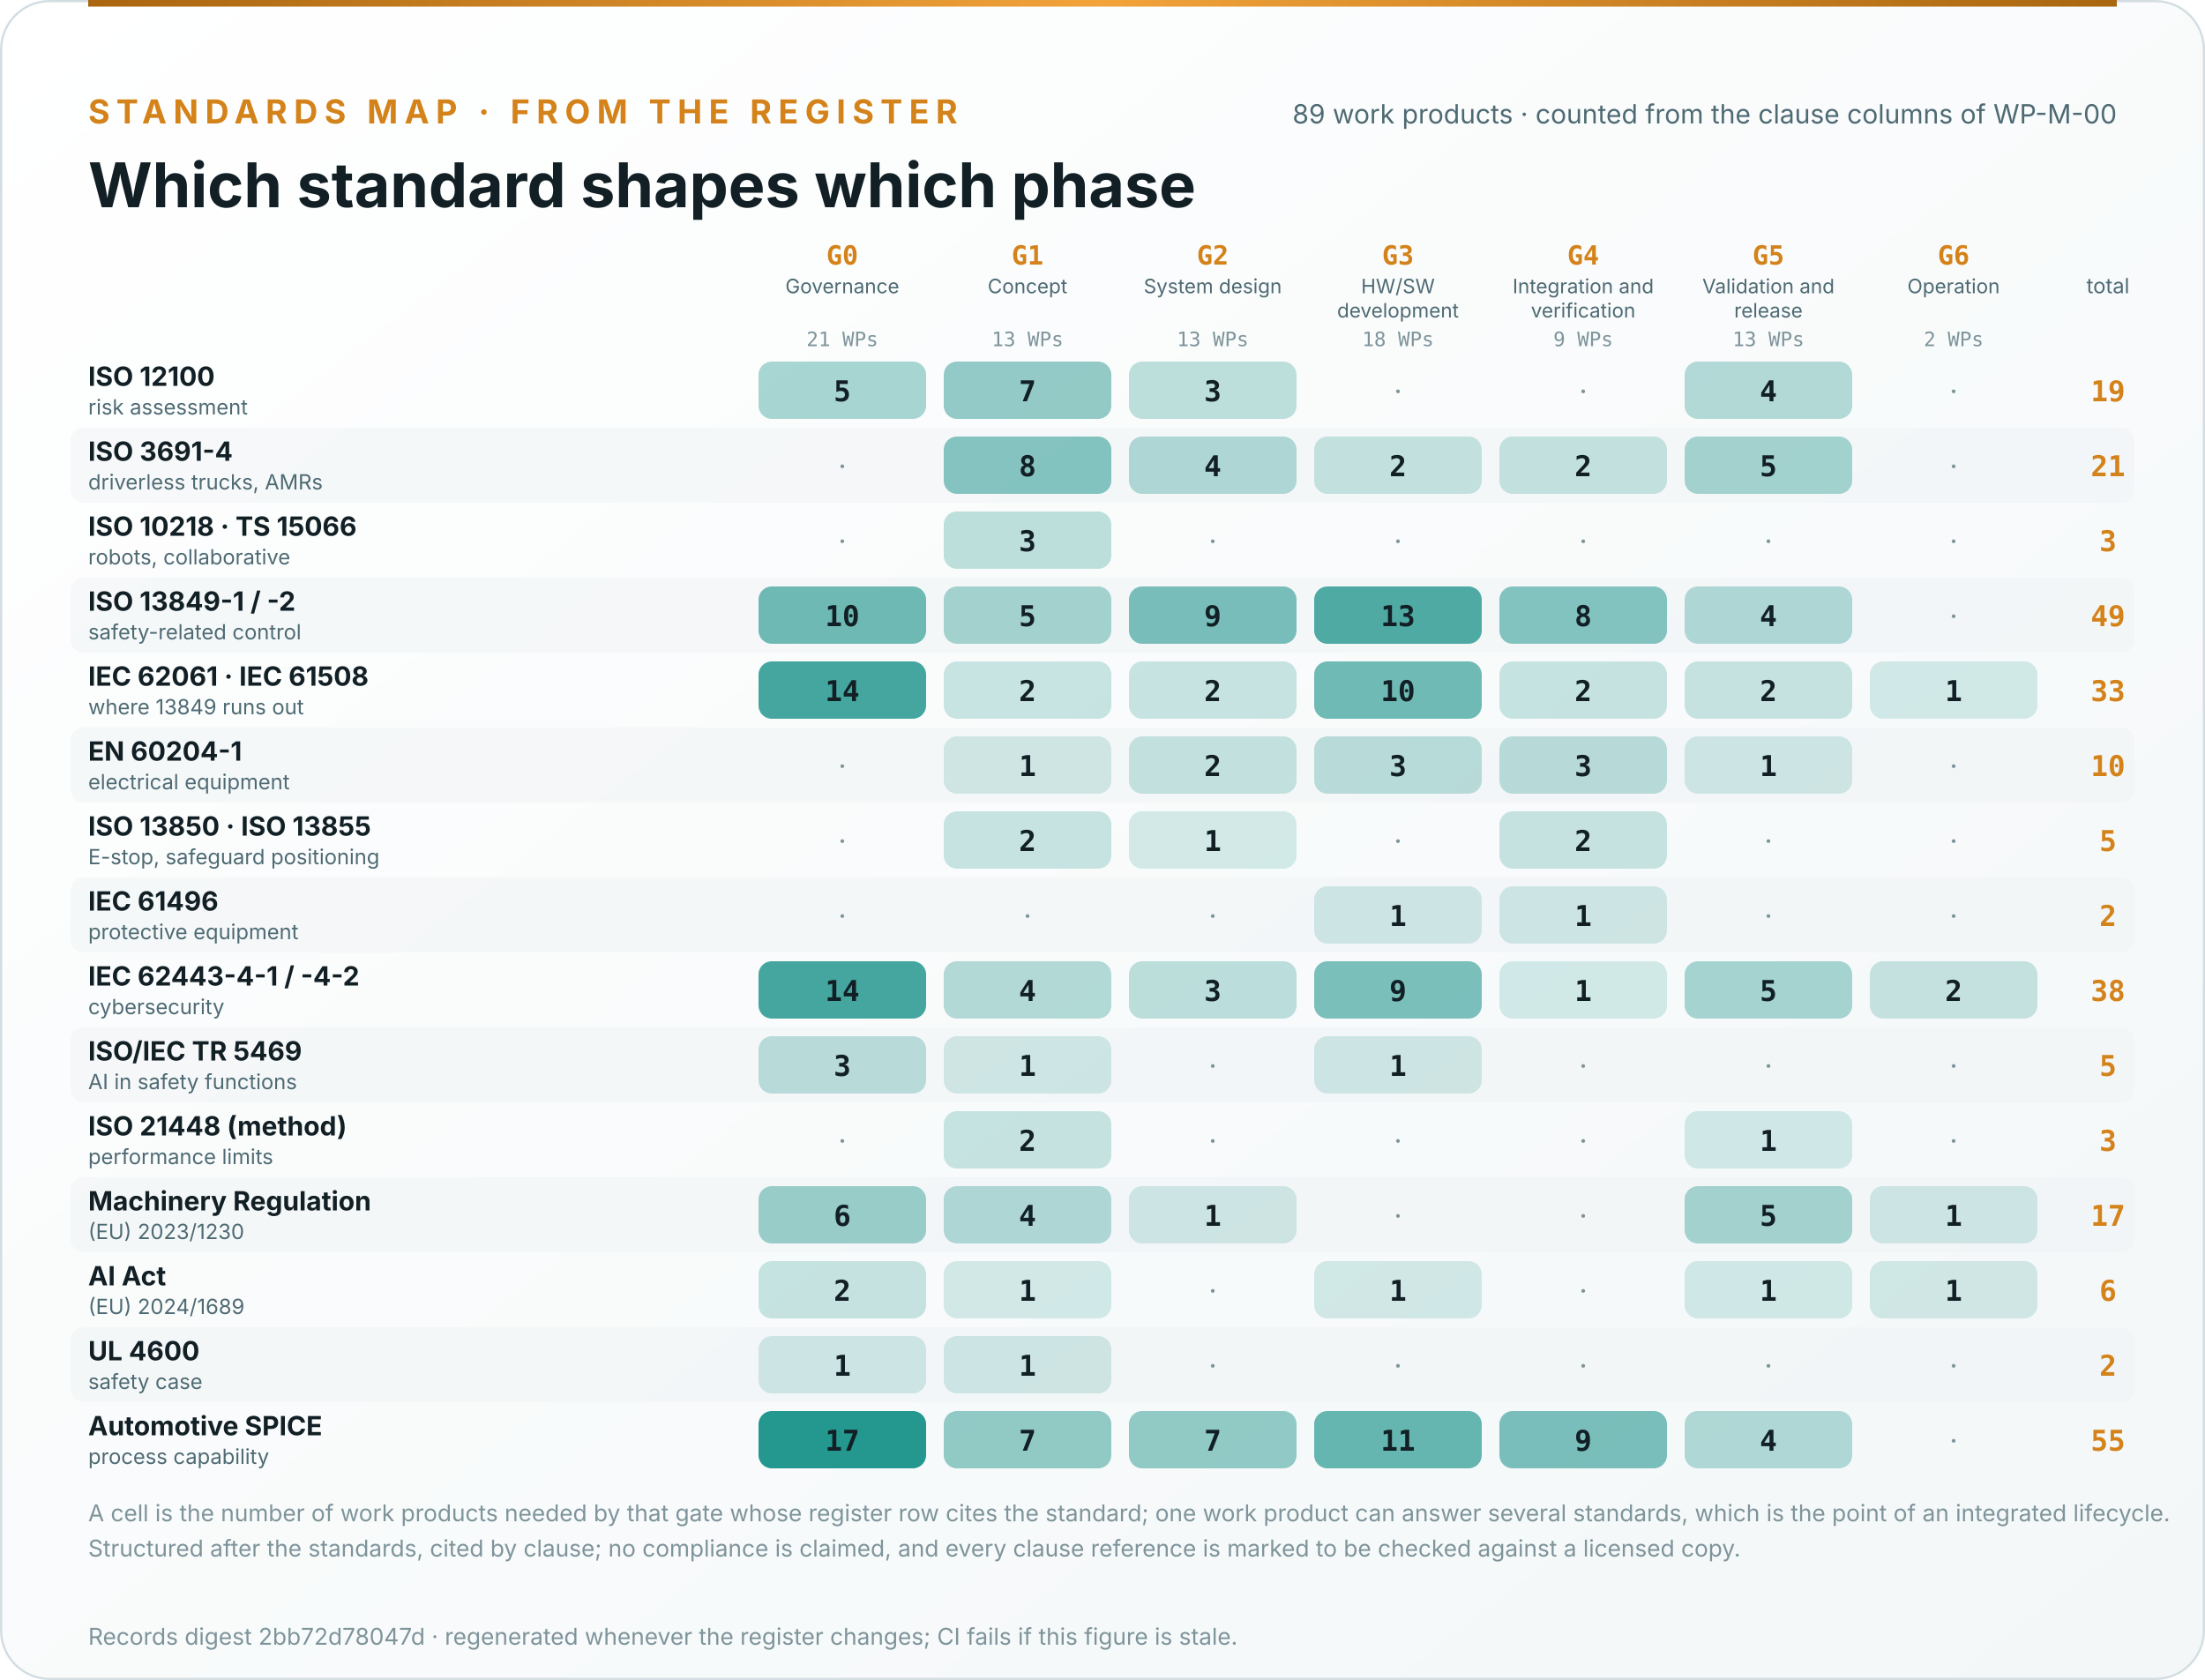
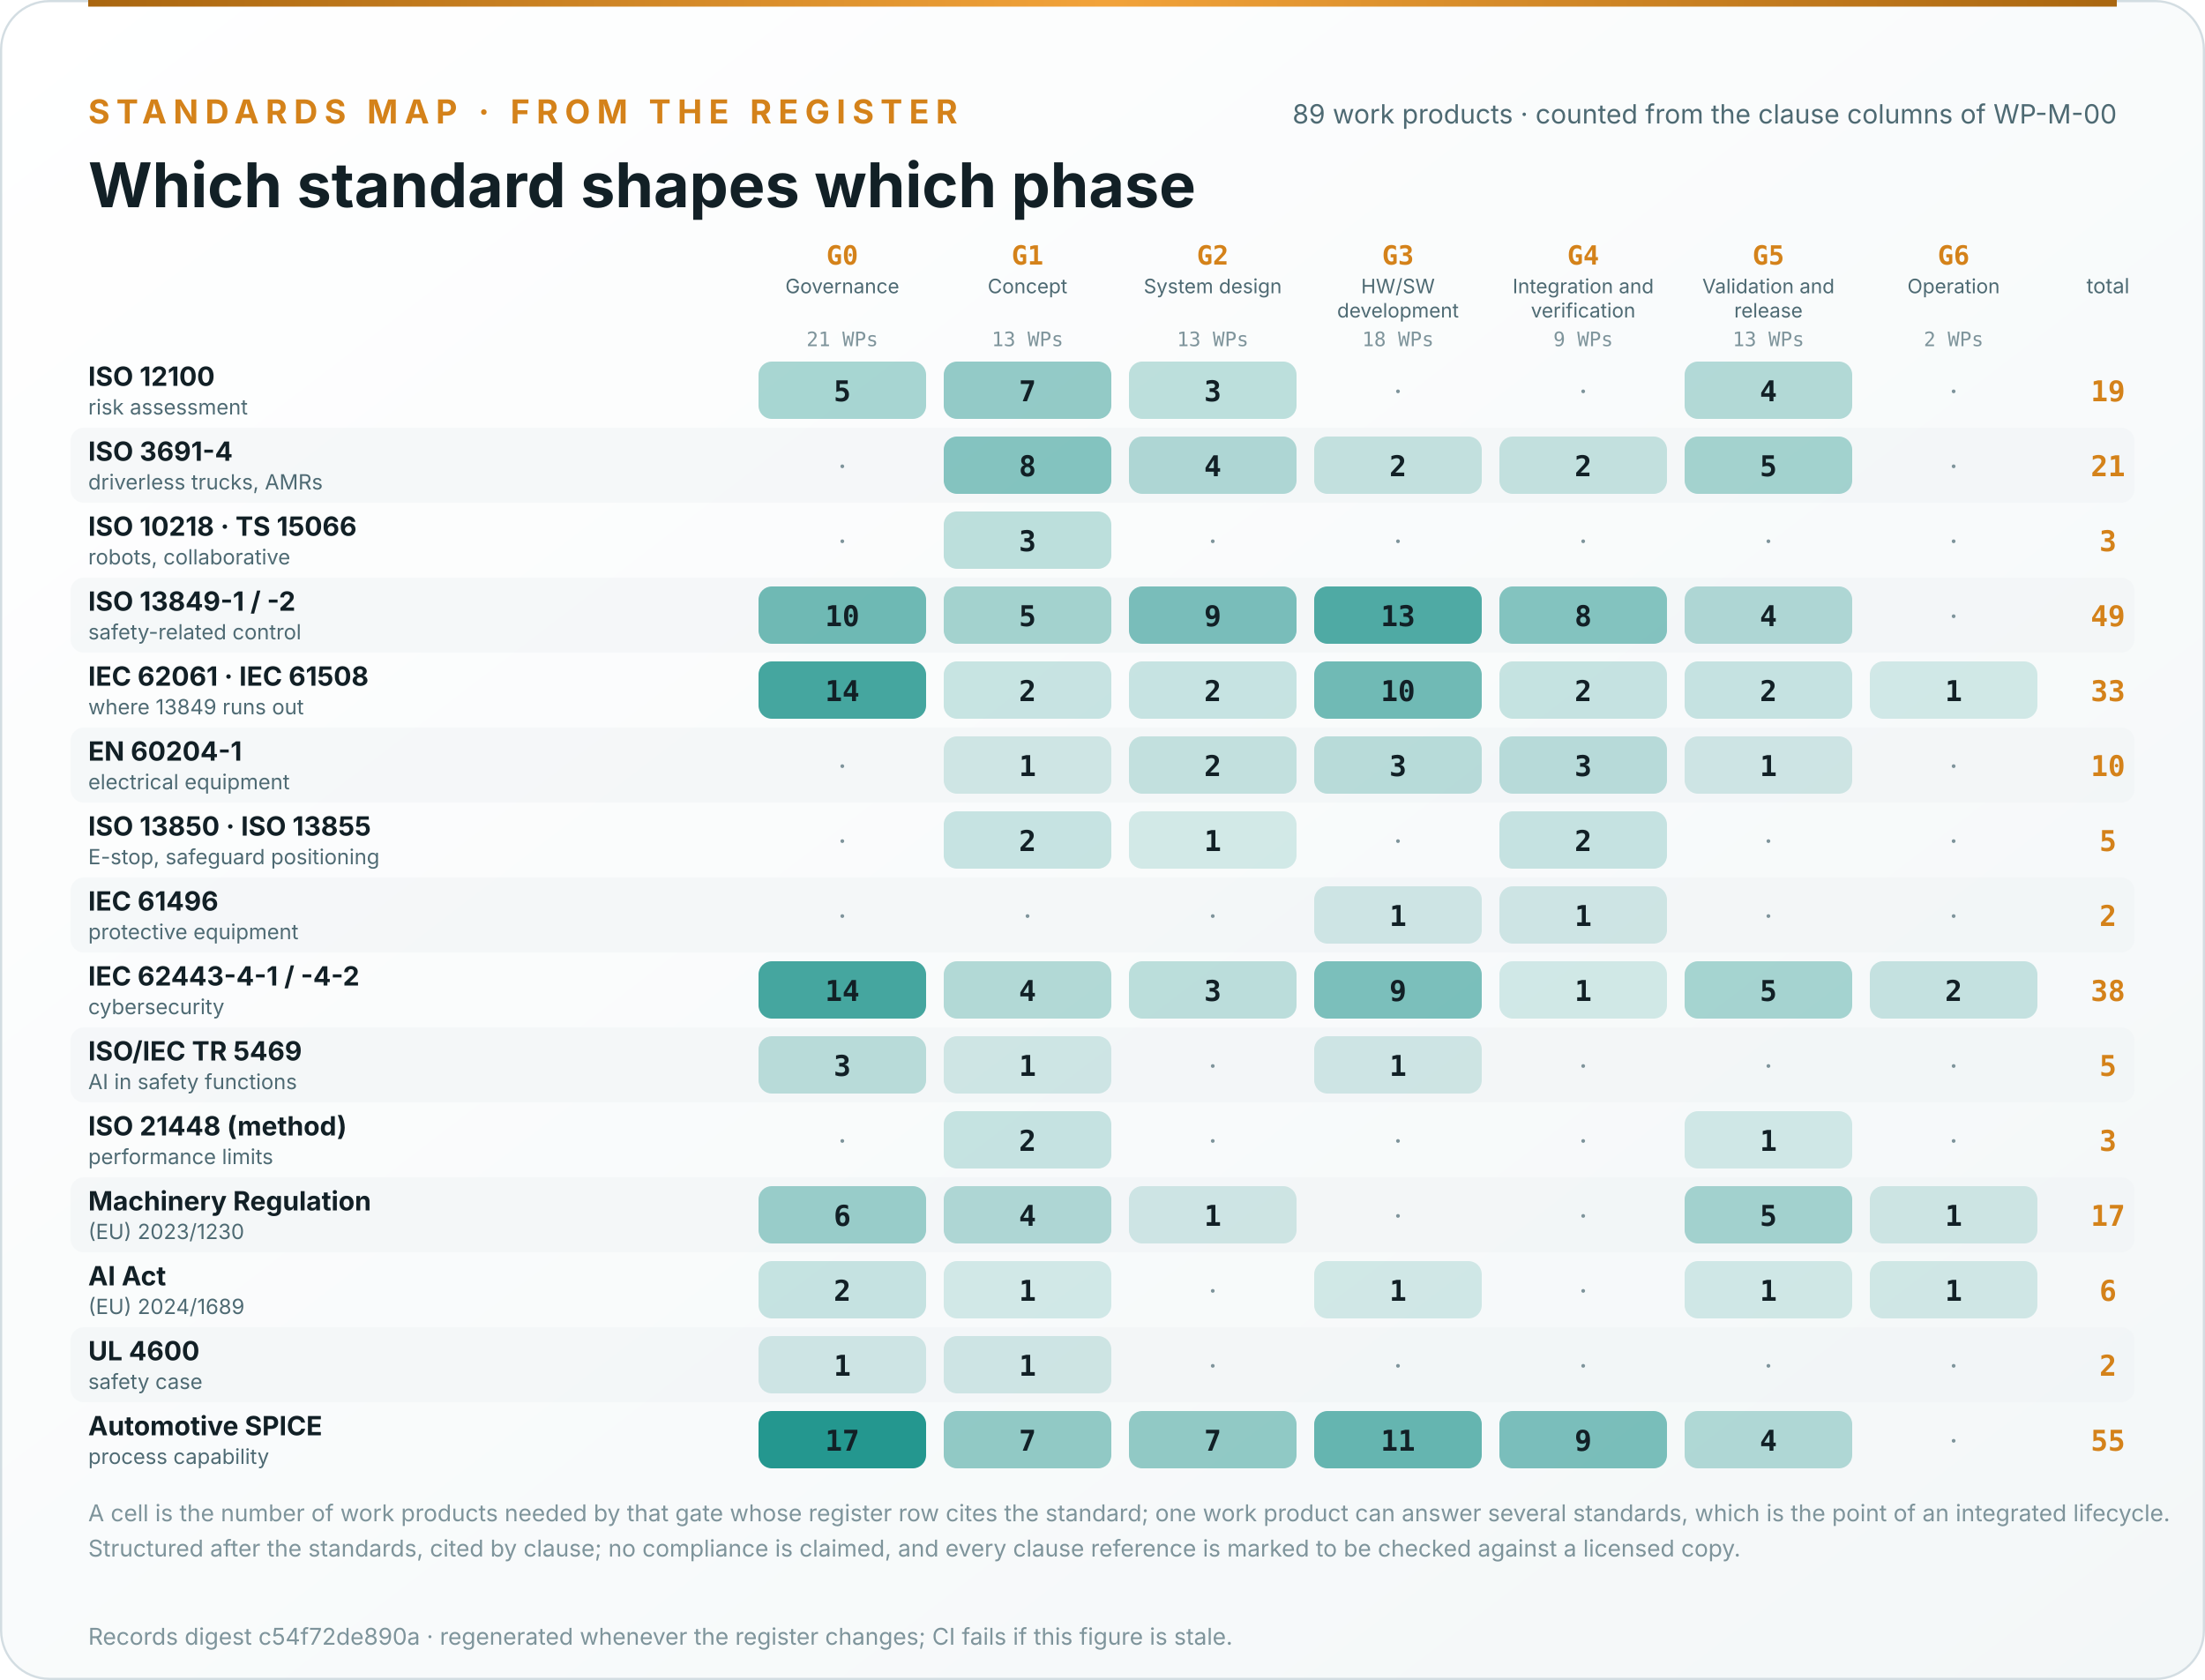
<svg xmlns="http://www.w3.org/2000/svg" width="1000" height="762" viewBox="0 0 1000 762" role="img" aria-labelledby="smap-t smap-d">
  <defs>
    <linearGradient id="smap-bg" x1="0" y1="0" x2="1" y2="1">
      <stop offset="0" stop-color="#FFFFFF" />
      <stop offset="1" stop-color="#F3F7F8" />
    </linearGradient>
    <linearGradient id="smap-amber" x1="0" y1="0" x2="1" y2="0">
      <stop offset="0" stop-color="#A8650F" />
      <stop offset="0.5" stop-color="#F2A33A" />
      <stop offset="1" stop-color="#A8650F" />
    </linearGradient>
  </defs>
  <rect x="0.5" y="0.5" width="999" height="761" rx="22" fill="url(#smap-bg)" stroke="#D3DDE2" />
  <rect x="40" y="0" width="920" height="3" fill="url(#smap-amber)" />
  <text x="40" y="56" font-family="Inter, 'Segoe UI', 'Helvetica Neue', Helvetica, Arial, sans-serif" font-size="15" font-weight="700" fill="#D4821A" text-anchor="start" letter-spacing="3">STANDARDS MAP · FROM THE REGISTER</text>
  <text x="40" y="94" font-family="Inter, 'Segoe UI', 'Helvetica Neue', Helvetica, Arial, sans-serif" font-size="28" font-weight="700" fill="#122026" text-anchor="start">Which standard shapes which phase</text>
  <text x="960" y="56" font-family="Inter, 'Segoe UI', 'Helvetica Neue', Helvetica, Arial, sans-serif" font-size="12" font-weight="400" fill="#4E6A73" text-anchor="end">89 work products · counted from the clause columns of WP-M-00</text>
  <text x="382" y="120" font-family="'JetBrains Mono', 'SFMono-Regular', Menlo, Consolas, monospace" font-size="12" font-weight="700" fill="#D4821A" text-anchor="middle">G0</text>
  <text x="382" y="133" font-family="Inter, 'Segoe UI', 'Helvetica Neue', Helvetica, Arial, sans-serif" font-size="9" font-weight="400" fill="#4E6A73" text-anchor="middle">Governance</text>
  <text x="382" y="157" font-family="'JetBrains Mono', 'SFMono-Regular', Menlo, Consolas, monospace" font-size="9" font-weight="400" fill="#7E949B" text-anchor="middle">21 WPs</text>
  <text x="466" y="120" font-family="'JetBrains Mono', 'SFMono-Regular', Menlo, Consolas, monospace" font-size="12" font-weight="700" fill="#D4821A" text-anchor="middle">G1</text>
  <text x="466" y="133" font-family="Inter, 'Segoe UI', 'Helvetica Neue', Helvetica, Arial, sans-serif" font-size="9" font-weight="400" fill="#4E6A73" text-anchor="middle">Concept</text>
  <text x="466" y="157" font-family="'JetBrains Mono', 'SFMono-Regular', Menlo, Consolas, monospace" font-size="9" font-weight="400" fill="#7E949B" text-anchor="middle">13 WPs</text>
  <text x="550" y="120" font-family="'JetBrains Mono', 'SFMono-Regular', Menlo, Consolas, monospace" font-size="12" font-weight="700" fill="#D4821A" text-anchor="middle">G2</text>
  <text x="550" y="133" font-family="Inter, 'Segoe UI', 'Helvetica Neue', Helvetica, Arial, sans-serif" font-size="9" font-weight="400" fill="#4E6A73" text-anchor="middle">System design</text>
  <text x="550" y="157" font-family="'JetBrains Mono', 'SFMono-Regular', Menlo, Consolas, monospace" font-size="9" font-weight="400" fill="#7E949B" text-anchor="middle">13 WPs</text>
  <text x="634" y="120" font-family="'JetBrains Mono', 'SFMono-Regular', Menlo, Consolas, monospace" font-size="12" font-weight="700" fill="#D4821A" text-anchor="middle">G3</text>
  <text x="634" y="133" font-family="Inter, 'Segoe UI', 'Helvetica Neue', Helvetica, Arial, sans-serif" font-size="9" font-weight="400" fill="#4E6A73" text-anchor="middle">HW/SW</text>
  <text x="634" y="144" font-family="Inter, 'Segoe UI', 'Helvetica Neue', Helvetica, Arial, sans-serif" font-size="9" font-weight="400" fill="#4E6A73" text-anchor="middle">development</text>
  <text x="634" y="157" font-family="'JetBrains Mono', 'SFMono-Regular', Menlo, Consolas, monospace" font-size="9" font-weight="400" fill="#7E949B" text-anchor="middle">18 WPs</text>
  <text x="718" y="120" font-family="'JetBrains Mono', 'SFMono-Regular', Menlo, Consolas, monospace" font-size="12" font-weight="700" fill="#D4821A" text-anchor="middle">G4</text>
  <text x="718" y="133" font-family="Inter, 'Segoe UI', 'Helvetica Neue', Helvetica, Arial, sans-serif" font-size="9" font-weight="400" fill="#4E6A73" text-anchor="middle">Integration and</text>
  <text x="718" y="144" font-family="Inter, 'Segoe UI', 'Helvetica Neue', Helvetica, Arial, sans-serif" font-size="9" font-weight="400" fill="#4E6A73" text-anchor="middle">verification</text>
  <text x="718" y="157" font-family="'JetBrains Mono', 'SFMono-Regular', Menlo, Consolas, monospace" font-size="9" font-weight="400" fill="#7E949B" text-anchor="middle">9 WPs</text>
  <text x="802" y="120" font-family="'JetBrains Mono', 'SFMono-Regular', Menlo, Consolas, monospace" font-size="12" font-weight="700" fill="#D4821A" text-anchor="middle">G5</text>
  <text x="802" y="133" font-family="Inter, 'Segoe UI', 'Helvetica Neue', Helvetica, Arial, sans-serif" font-size="9" font-weight="400" fill="#4E6A73" text-anchor="middle">Validation and</text>
  <text x="802" y="144" font-family="Inter, 'Segoe UI', 'Helvetica Neue', Helvetica, Arial, sans-serif" font-size="9" font-weight="400" fill="#4E6A73" text-anchor="middle">release</text>
  <text x="802" y="157" font-family="'JetBrains Mono', 'SFMono-Regular', Menlo, Consolas, monospace" font-size="9" font-weight="400" fill="#7E949B" text-anchor="middle">13 WPs</text>
  <text x="886" y="120" font-family="'JetBrains Mono', 'SFMono-Regular', Menlo, Consolas, monospace" font-size="12" font-weight="700" fill="#D4821A" text-anchor="middle">G6</text>
  <text x="886" y="133" font-family="Inter, 'Segoe UI', 'Helvetica Neue', Helvetica, Arial, sans-serif" font-size="9" font-weight="400" fill="#4E6A73" text-anchor="middle">Operation</text>
  <text x="886" y="157" font-family="'JetBrains Mono', 'SFMono-Regular', Menlo, Consolas, monospace" font-size="9" font-weight="400" fill="#7E949B" text-anchor="middle">2 WPs</text>
  <text x="956" y="133" font-family="Inter, 'Segoe UI', 'Helvetica Neue', Helvetica, Arial, sans-serif" font-size="9.5" font-weight="400" fill="#4E6A73" text-anchor="middle">total</text>
  <text x="40" y="175" font-family="Inter, 'Segoe UI', 'Helvetica Neue', Helvetica, Arial, sans-serif" font-size="12" font-weight="700" fill="#122026" text-anchor="start">ISO 12100</text>
  <text x="40" y="188" font-family="Inter, 'Segoe UI', 'Helvetica Neue', Helvetica, Arial, sans-serif" font-size="9.5" font-weight="400" fill="#4E6A73" text-anchor="start">risk assessment</text>
  <rect x="344" y="164" width="76" height="26" rx="6" fill="#0E8C83" fill-opacity="0.349" />
  <text x="382" y="182" font-family="'JetBrains Mono', 'SFMono-Regular', Menlo, Consolas, monospace" font-size="13" font-weight="800" fill="#122026" text-anchor="middle">5</text>
  <rect x="428" y="164" width="76" height="26" rx="6" fill="#0E8C83" fill-opacity="0.441" />
  <text x="466" y="182" font-family="'JetBrains Mono', 'SFMono-Regular', Menlo, Consolas, monospace" font-size="13" font-weight="800" fill="#122026" text-anchor="middle">7</text>
  <rect x="512" y="164" width="76" height="26" rx="6" fill="#0E8C83" fill-opacity="0.258" />
  <text x="550" y="182" font-family="'JetBrains Mono', 'SFMono-Regular', Menlo, Consolas, monospace" font-size="13" font-weight="800" fill="#122026" text-anchor="middle">3</text>
  <text x="634" y="182" font-family="Inter, 'Segoe UI', 'Helvetica Neue', Helvetica, Arial, sans-serif" font-size="13" font-weight="400" fill="#7E949B" text-anchor="middle">·</text>
  <text x="718" y="182" font-family="Inter, 'Segoe UI', 'Helvetica Neue', Helvetica, Arial, sans-serif" font-size="13" font-weight="400" fill="#7E949B" text-anchor="middle">·</text>
  <rect x="764" y="164" width="76" height="26" rx="6" fill="#0E8C83" fill-opacity="0.304" />
  <text x="802" y="182" font-family="'JetBrains Mono', 'SFMono-Regular', Menlo, Consolas, monospace" font-size="13" font-weight="800" fill="#122026" text-anchor="middle">4</text>
  <text x="886" y="182" font-family="Inter, 'Segoe UI', 'Helvetica Neue', Helvetica, Arial, sans-serif" font-size="13" font-weight="400" fill="#7E949B" text-anchor="middle">·</text>
  <text x="956" y="182" font-family="'JetBrains Mono', 'SFMono-Regular', Menlo, Consolas, monospace" font-size="13" font-weight="800" fill="#D4821A" text-anchor="middle">19</text>
  <rect x="32" y="194" width="936" height="34" rx="6" fill="#EDF2F4" fill-opacity="0.45" />
  <text x="40" y="209" font-family="Inter, 'Segoe UI', 'Helvetica Neue', Helvetica, Arial, sans-serif" font-size="12" font-weight="700" fill="#122026" text-anchor="start">ISO 3691-4</text>
  <text x="40" y="222" font-family="Inter, 'Segoe UI', 'Helvetica Neue', Helvetica, Arial, sans-serif" font-size="9.5" font-weight="400" fill="#4E6A73" text-anchor="start">driverless trucks, AMRs</text>
  <text x="382" y="216" font-family="Inter, 'Segoe UI', 'Helvetica Neue', Helvetica, Arial, sans-serif" font-size="13" font-weight="400" fill="#7E949B" text-anchor="middle">·</text>
  <rect x="428" y="198" width="76" height="26" rx="6" fill="#0E8C83" fill-opacity="0.487" />
  <text x="466" y="216" font-family="'JetBrains Mono', 'SFMono-Regular', Menlo, Consolas, monospace" font-size="13" font-weight="800" fill="#122026" text-anchor="middle">8</text>
  <rect x="512" y="198" width="76" height="26" rx="6" fill="#0E8C83" fill-opacity="0.304" />
  <text x="550" y="216" font-family="'JetBrains Mono', 'SFMono-Regular', Menlo, Consolas, monospace" font-size="13" font-weight="800" fill="#122026" text-anchor="middle">4</text>
  <rect x="596" y="198" width="76" height="26" rx="6" fill="#0E8C83" fill-opacity="0.212" />
  <text x="634" y="216" font-family="'JetBrains Mono', 'SFMono-Regular', Menlo, Consolas, monospace" font-size="13" font-weight="800" fill="#122026" text-anchor="middle">2</text>
  <rect x="680" y="198" width="76" height="26" rx="6" fill="#0E8C83" fill-opacity="0.212" />
  <text x="718" y="216" font-family="'JetBrains Mono', 'SFMono-Regular', Menlo, Consolas, monospace" font-size="13" font-weight="800" fill="#122026" text-anchor="middle">2</text>
  <rect x="764" y="198" width="76" height="26" rx="6" fill="#0E8C83" fill-opacity="0.349" />
  <text x="802" y="216" font-family="'JetBrains Mono', 'SFMono-Regular', Menlo, Consolas, monospace" font-size="13" font-weight="800" fill="#122026" text-anchor="middle">5</text>
  <text x="886" y="216" font-family="Inter, 'Segoe UI', 'Helvetica Neue', Helvetica, Arial, sans-serif" font-size="13" font-weight="400" fill="#7E949B" text-anchor="middle">·</text>
  <text x="956" y="216" font-family="'JetBrains Mono', 'SFMono-Regular', Menlo, Consolas, monospace" font-size="13" font-weight="800" fill="#D4821A" text-anchor="middle">21</text>
  <text x="40" y="243" font-family="Inter, 'Segoe UI', 'Helvetica Neue', Helvetica, Arial, sans-serif" font-size="12" font-weight="700" fill="#122026" text-anchor="start">ISO 10218 · TS 15066</text>
  <text x="40" y="256" font-family="Inter, 'Segoe UI', 'Helvetica Neue', Helvetica, Arial, sans-serif" font-size="9.5" font-weight="400" fill="#4E6A73" text-anchor="start">robots, collaborative</text>
  <text x="382" y="250" font-family="Inter, 'Segoe UI', 'Helvetica Neue', Helvetica, Arial, sans-serif" font-size="13" font-weight="400" fill="#7E949B" text-anchor="middle">·</text>
  <rect x="428" y="232" width="76" height="26" rx="6" fill="#0E8C83" fill-opacity="0.258" />
  <text x="466" y="250" font-family="'JetBrains Mono', 'SFMono-Regular', Menlo, Consolas, monospace" font-size="13" font-weight="800" fill="#122026" text-anchor="middle">3</text>
  <text x="550" y="250" font-family="Inter, 'Segoe UI', 'Helvetica Neue', Helvetica, Arial, sans-serif" font-size="13" font-weight="400" fill="#7E949B" text-anchor="middle">·</text>
  <text x="634" y="250" font-family="Inter, 'Segoe UI', 'Helvetica Neue', Helvetica, Arial, sans-serif" font-size="13" font-weight="400" fill="#7E949B" text-anchor="middle">·</text>
  <text x="718" y="250" font-family="Inter, 'Segoe UI', 'Helvetica Neue', Helvetica, Arial, sans-serif" font-size="13" font-weight="400" fill="#7E949B" text-anchor="middle">·</text>
  <text x="802" y="250" font-family="Inter, 'Segoe UI', 'Helvetica Neue', Helvetica, Arial, sans-serif" font-size="13" font-weight="400" fill="#7E949B" text-anchor="middle">·</text>
  <text x="886" y="250" font-family="Inter, 'Segoe UI', 'Helvetica Neue', Helvetica, Arial, sans-serif" font-size="13" font-weight="400" fill="#7E949B" text-anchor="middle">·</text>
  <text x="956" y="250" font-family="'JetBrains Mono', 'SFMono-Regular', Menlo, Consolas, monospace" font-size="13" font-weight="800" fill="#D4821A" text-anchor="middle">3</text>
  <rect x="32" y="262" width="936" height="34" rx="6" fill="#EDF2F4" fill-opacity="0.45" />
  <text x="40" y="277" font-family="Inter, 'Segoe UI', 'Helvetica Neue', Helvetica, Arial, sans-serif" font-size="12" font-weight="700" fill="#122026" text-anchor="start">ISO 13849-1 / -2</text>
  <text x="40" y="290" font-family="Inter, 'Segoe UI', 'Helvetica Neue', Helvetica, Arial, sans-serif" font-size="9.5" font-weight="400" fill="#4E6A73" text-anchor="start">safety-related control</text>
  <rect x="344" y="266" width="76" height="26" rx="6" fill="#0E8C83" fill-opacity="0.579" />
  <text x="382" y="284" font-family="'JetBrains Mono', 'SFMono-Regular', Menlo, Consolas, monospace" font-size="13" font-weight="800" fill="#122026" text-anchor="middle">10</text>
  <rect x="428" y="266" width="76" height="26" rx="6" fill="#0E8C83" fill-opacity="0.349" />
  <text x="466" y="284" font-family="'JetBrains Mono', 'SFMono-Regular', Menlo, Consolas, monospace" font-size="13" font-weight="800" fill="#122026" text-anchor="middle">5</text>
  <rect x="512" y="266" width="76" height="26" rx="6" fill="#0E8C83" fill-opacity="0.533" />
  <text x="550" y="284" font-family="'JetBrains Mono', 'SFMono-Regular', Menlo, Consolas, monospace" font-size="13" font-weight="800" fill="#122026" text-anchor="middle">9</text>
  <rect x="596" y="266" width="76" height="26" rx="6" fill="#0E8C83" fill-opacity="0.716" />
  <text x="634" y="284" font-family="'JetBrains Mono', 'SFMono-Regular', Menlo, Consolas, monospace" font-size="13" font-weight="800" fill="#122026" text-anchor="middle">13</text>
  <rect x="680" y="266" width="76" height="26" rx="6" fill="#0E8C83" fill-opacity="0.487" />
  <text x="718" y="284" font-family="'JetBrains Mono', 'SFMono-Regular', Menlo, Consolas, monospace" font-size="13" font-weight="800" fill="#122026" text-anchor="middle">8</text>
  <rect x="764" y="266" width="76" height="26" rx="6" fill="#0E8C83" fill-opacity="0.304" />
  <text x="802" y="284" font-family="'JetBrains Mono', 'SFMono-Regular', Menlo, Consolas, monospace" font-size="13" font-weight="800" fill="#122026" text-anchor="middle">4</text>
  <text x="886" y="284" font-family="Inter, 'Segoe UI', 'Helvetica Neue', Helvetica, Arial, sans-serif" font-size="13" font-weight="400" fill="#7E949B" text-anchor="middle">·</text>
  <text x="956" y="284" font-family="'JetBrains Mono', 'SFMono-Regular', Menlo, Consolas, monospace" font-size="13" font-weight="800" fill="#D4821A" text-anchor="middle">49</text>
  <text x="40" y="311" font-family="Inter, 'Segoe UI', 'Helvetica Neue', Helvetica, Arial, sans-serif" font-size="12" font-weight="700" fill="#122026" text-anchor="start">IEC 62061 · IEC 61508</text>
  <text x="40" y="324" font-family="Inter, 'Segoe UI', 'Helvetica Neue', Helvetica, Arial, sans-serif" font-size="9.5" font-weight="400" fill="#4E6A73" text-anchor="start">where 13849 runs out</text>
  <rect x="344" y="300" width="76" height="26" rx="6" fill="#0E8C83" fill-opacity="0.762" />
  <text x="382" y="318" font-family="'JetBrains Mono', 'SFMono-Regular', Menlo, Consolas, monospace" font-size="13" font-weight="800" fill="#122026" text-anchor="middle">14</text>
  <rect x="428" y="300" width="76" height="26" rx="6" fill="#0E8C83" fill-opacity="0.212" />
  <text x="466" y="318" font-family="'JetBrains Mono', 'SFMono-Regular', Menlo, Consolas, monospace" font-size="13" font-weight="800" fill="#122026" text-anchor="middle">2</text>
  <rect x="512" y="300" width="76" height="26" rx="6" fill="#0E8C83" fill-opacity="0.212" />
  <text x="550" y="318" font-family="'JetBrains Mono', 'SFMono-Regular', Menlo, Consolas, monospace" font-size="13" font-weight="800" fill="#122026" text-anchor="middle">2</text>
  <rect x="596" y="300" width="76" height="26" rx="6" fill="#0E8C83" fill-opacity="0.579" />
  <text x="634" y="318" font-family="'JetBrains Mono', 'SFMono-Regular', Menlo, Consolas, monospace" font-size="13" font-weight="800" fill="#122026" text-anchor="middle">10</text>
  <rect x="680" y="300" width="76" height="26" rx="6" fill="#0E8C83" fill-opacity="0.212" />
  <text x="718" y="318" font-family="'JetBrains Mono', 'SFMono-Regular', Menlo, Consolas, monospace" font-size="13" font-weight="800" fill="#122026" text-anchor="middle">2</text>
  <rect x="764" y="300" width="76" height="26" rx="6" fill="#0E8C83" fill-opacity="0.212" />
  <text x="802" y="318" font-family="'JetBrains Mono', 'SFMono-Regular', Menlo, Consolas, monospace" font-size="13" font-weight="800" fill="#122026" text-anchor="middle">2</text>
  <rect x="848" y="300" width="76" height="26" rx="6" fill="#0E8C83" fill-opacity="0.166" />
  <text x="886" y="318" font-family="'JetBrains Mono', 'SFMono-Regular', Menlo, Consolas, monospace" font-size="13" font-weight="800" fill="#122026" text-anchor="middle">1</text>
  <text x="956" y="318" font-family="'JetBrains Mono', 'SFMono-Regular', Menlo, Consolas, monospace" font-size="13" font-weight="800" fill="#D4821A" text-anchor="middle">33</text>
  <rect x="32" y="330" width="936" height="34" rx="6" fill="#EDF2F4" fill-opacity="0.45" />
  <text x="40" y="345" font-family="Inter, 'Segoe UI', 'Helvetica Neue', Helvetica, Arial, sans-serif" font-size="12" font-weight="700" fill="#122026" text-anchor="start">EN 60204-1</text>
  <text x="40" y="358" font-family="Inter, 'Segoe UI', 'Helvetica Neue', Helvetica, Arial, sans-serif" font-size="9.5" font-weight="400" fill="#4E6A73" text-anchor="start">electrical equipment</text>
  <text x="382" y="352" font-family="Inter, 'Segoe UI', 'Helvetica Neue', Helvetica, Arial, sans-serif" font-size="13" font-weight="400" fill="#7E949B" text-anchor="middle">·</text>
  <rect x="428" y="334" width="76" height="26" rx="6" fill="#0E8C83" fill-opacity="0.166" />
  <text x="466" y="352" font-family="'JetBrains Mono', 'SFMono-Regular', Menlo, Consolas, monospace" font-size="13" font-weight="800" fill="#122026" text-anchor="middle">1</text>
  <rect x="512" y="334" width="76" height="26" rx="6" fill="#0E8C83" fill-opacity="0.212" />
  <text x="550" y="352" font-family="'JetBrains Mono', 'SFMono-Regular', Menlo, Consolas, monospace" font-size="13" font-weight="800" fill="#122026" text-anchor="middle">2</text>
  <rect x="596" y="334" width="76" height="26" rx="6" fill="#0E8C83" fill-opacity="0.258" />
  <text x="634" y="352" font-family="'JetBrains Mono', 'SFMono-Regular', Menlo, Consolas, monospace" font-size="13" font-weight="800" fill="#122026" text-anchor="middle">3</text>
  <rect x="680" y="334" width="76" height="26" rx="6" fill="#0E8C83" fill-opacity="0.258" />
  <text x="718" y="352" font-family="'JetBrains Mono', 'SFMono-Regular', Menlo, Consolas, monospace" font-size="13" font-weight="800" fill="#122026" text-anchor="middle">3</text>
  <rect x="764" y="334" width="76" height="26" rx="6" fill="#0E8C83" fill-opacity="0.166" />
  <text x="802" y="352" font-family="'JetBrains Mono', 'SFMono-Regular', Menlo, Consolas, monospace" font-size="13" font-weight="800" fill="#122026" text-anchor="middle">1</text>
  <text x="886" y="352" font-family="Inter, 'Segoe UI', 'Helvetica Neue', Helvetica, Arial, sans-serif" font-size="13" font-weight="400" fill="#7E949B" text-anchor="middle">·</text>
  <text x="956" y="352" font-family="'JetBrains Mono', 'SFMono-Regular', Menlo, Consolas, monospace" font-size="13" font-weight="800" fill="#D4821A" text-anchor="middle">10</text>
  <text x="40" y="379" font-family="Inter, 'Segoe UI', 'Helvetica Neue', Helvetica, Arial, sans-serif" font-size="12" font-weight="700" fill="#122026" text-anchor="start">ISO 13850 · ISO 13855</text>
  <text x="40" y="392" font-family="Inter, 'Segoe UI', 'Helvetica Neue', Helvetica, Arial, sans-serif" font-size="9.5" font-weight="400" fill="#4E6A73" text-anchor="start">E-stop, safeguard positioning</text>
  <text x="382" y="386" font-family="Inter, 'Segoe UI', 'Helvetica Neue', Helvetica, Arial, sans-serif" font-size="13" font-weight="400" fill="#7E949B" text-anchor="middle">·</text>
  <rect x="428" y="368" width="76" height="26" rx="6" fill="#0E8C83" fill-opacity="0.212" />
  <text x="466" y="386" font-family="'JetBrains Mono', 'SFMono-Regular', Menlo, Consolas, monospace" font-size="13" font-weight="800" fill="#122026" text-anchor="middle">2</text>
  <rect x="512" y="368" width="76" height="26" rx="6" fill="#0E8C83" fill-opacity="0.166" />
  <text x="550" y="386" font-family="'JetBrains Mono', 'SFMono-Regular', Menlo, Consolas, monospace" font-size="13" font-weight="800" fill="#122026" text-anchor="middle">1</text>
  <text x="634" y="386" font-family="Inter, 'Segoe UI', 'Helvetica Neue', Helvetica, Arial, sans-serif" font-size="13" font-weight="400" fill="#7E949B" text-anchor="middle">·</text>
  <rect x="680" y="368" width="76" height="26" rx="6" fill="#0E8C83" fill-opacity="0.212" />
  <text x="718" y="386" font-family="'JetBrains Mono', 'SFMono-Regular', Menlo, Consolas, monospace" font-size="13" font-weight="800" fill="#122026" text-anchor="middle">2</text>
  <text x="802" y="386" font-family="Inter, 'Segoe UI', 'Helvetica Neue', Helvetica, Arial, sans-serif" font-size="13" font-weight="400" fill="#7E949B" text-anchor="middle">·</text>
  <text x="886" y="386" font-family="Inter, 'Segoe UI', 'Helvetica Neue', Helvetica, Arial, sans-serif" font-size="13" font-weight="400" fill="#7E949B" text-anchor="middle">·</text>
  <text x="956" y="386" font-family="'JetBrains Mono', 'SFMono-Regular', Menlo, Consolas, monospace" font-size="13" font-weight="800" fill="#D4821A" text-anchor="middle">5</text>
  <rect x="32" y="398" width="936" height="34" rx="6" fill="#EDF2F4" fill-opacity="0.45" />
  <text x="40" y="413" font-family="Inter, 'Segoe UI', 'Helvetica Neue', Helvetica, Arial, sans-serif" font-size="12" font-weight="700" fill="#122026" text-anchor="start">IEC 61496</text>
  <text x="40" y="426" font-family="Inter, 'Segoe UI', 'Helvetica Neue', Helvetica, Arial, sans-serif" font-size="9.5" font-weight="400" fill="#4E6A73" text-anchor="start">protective equipment</text>
  <text x="382" y="420" font-family="Inter, 'Segoe UI', 'Helvetica Neue', Helvetica, Arial, sans-serif" font-size="13" font-weight="400" fill="#7E949B" text-anchor="middle">·</text>
  <text x="466" y="420" font-family="Inter, 'Segoe UI', 'Helvetica Neue', Helvetica, Arial, sans-serif" font-size="13" font-weight="400" fill="#7E949B" text-anchor="middle">·</text>
  <text x="550" y="420" font-family="Inter, 'Segoe UI', 'Helvetica Neue', Helvetica, Arial, sans-serif" font-size="13" font-weight="400" fill="#7E949B" text-anchor="middle">·</text>
  <rect x="596" y="402" width="76" height="26" rx="6" fill="#0E8C83" fill-opacity="0.166" />
  <text x="634" y="420" font-family="'JetBrains Mono', 'SFMono-Regular', Menlo, Consolas, monospace" font-size="13" font-weight="800" fill="#122026" text-anchor="middle">1</text>
  <rect x="680" y="402" width="76" height="26" rx="6" fill="#0E8C83" fill-opacity="0.166" />
  <text x="718" y="420" font-family="'JetBrains Mono', 'SFMono-Regular', Menlo, Consolas, monospace" font-size="13" font-weight="800" fill="#122026" text-anchor="middle">1</text>
  <text x="802" y="420" font-family="Inter, 'Segoe UI', 'Helvetica Neue', Helvetica, Arial, sans-serif" font-size="13" font-weight="400" fill="#7E949B" text-anchor="middle">·</text>
  <text x="886" y="420" font-family="Inter, 'Segoe UI', 'Helvetica Neue', Helvetica, Arial, sans-serif" font-size="13" font-weight="400" fill="#7E949B" text-anchor="middle">·</text>
  <text x="956" y="420" font-family="'JetBrains Mono', 'SFMono-Regular', Menlo, Consolas, monospace" font-size="13" font-weight="800" fill="#D4821A" text-anchor="middle">2</text>
  <text x="40" y="447" font-family="Inter, 'Segoe UI', 'Helvetica Neue', Helvetica, Arial, sans-serif" font-size="12" font-weight="700" fill="#122026" text-anchor="start">IEC 62443-4-1 / -4-2</text>
  <text x="40" y="460" font-family="Inter, 'Segoe UI', 'Helvetica Neue', Helvetica, Arial, sans-serif" font-size="9.5" font-weight="400" fill="#4E6A73" text-anchor="start">cybersecurity</text>
  <rect x="344" y="436" width="76" height="26" rx="6" fill="#0E8C83" fill-opacity="0.762" />
  <text x="382" y="454" font-family="'JetBrains Mono', 'SFMono-Regular', Menlo, Consolas, monospace" font-size="13" font-weight="800" fill="#122026" text-anchor="middle">14</text>
  <rect x="428" y="436" width="76" height="26" rx="6" fill="#0E8C83" fill-opacity="0.304" />
  <text x="466" y="454" font-family="'JetBrains Mono', 'SFMono-Regular', Menlo, Consolas, monospace" font-size="13" font-weight="800" fill="#122026" text-anchor="middle">4</text>
  <rect x="512" y="436" width="76" height="26" rx="6" fill="#0E8C83" fill-opacity="0.258" />
  <text x="550" y="454" font-family="'JetBrains Mono', 'SFMono-Regular', Menlo, Consolas, monospace" font-size="13" font-weight="800" fill="#122026" text-anchor="middle">3</text>
  <rect x="596" y="436" width="76" height="26" rx="6" fill="#0E8C83" fill-opacity="0.533" />
  <text x="634" y="454" font-family="'JetBrains Mono', 'SFMono-Regular', Menlo, Consolas, monospace" font-size="13" font-weight="800" fill="#122026" text-anchor="middle">9</text>
  <rect x="680" y="436" width="76" height="26" rx="6" fill="#0E8C83" fill-opacity="0.166" />
  <text x="718" y="454" font-family="'JetBrains Mono', 'SFMono-Regular', Menlo, Consolas, monospace" font-size="13" font-weight="800" fill="#122026" text-anchor="middle">1</text>
  <rect x="764" y="436" width="76" height="26" rx="6" fill="#0E8C83" fill-opacity="0.349" />
  <text x="802" y="454" font-family="'JetBrains Mono', 'SFMono-Regular', Menlo, Consolas, monospace" font-size="13" font-weight="800" fill="#122026" text-anchor="middle">5</text>
  <rect x="848" y="436" width="76" height="26" rx="6" fill="#0E8C83" fill-opacity="0.212" />
  <text x="886" y="454" font-family="'JetBrains Mono', 'SFMono-Regular', Menlo, Consolas, monospace" font-size="13" font-weight="800" fill="#122026" text-anchor="middle">2</text>
  <text x="956" y="454" font-family="'JetBrains Mono', 'SFMono-Regular', Menlo, Consolas, monospace" font-size="13" font-weight="800" fill="#D4821A" text-anchor="middle">38</text>
  <rect x="32" y="466" width="936" height="34" rx="6" fill="#EDF2F4" fill-opacity="0.45" />
  <text x="40" y="481" font-family="Inter, 'Segoe UI', 'Helvetica Neue', Helvetica, Arial, sans-serif" font-size="12" font-weight="700" fill="#122026" text-anchor="start">ISO/IEC TR 5469</text>
  <text x="40" y="494" font-family="Inter, 'Segoe UI', 'Helvetica Neue', Helvetica, Arial, sans-serif" font-size="9.5" font-weight="400" fill="#4E6A73" text-anchor="start">AI in safety functions</text>
  <rect x="344" y="470" width="76" height="26" rx="6" fill="#0E8C83" fill-opacity="0.258" />
  <text x="382" y="488" font-family="'JetBrains Mono', 'SFMono-Regular', Menlo, Consolas, monospace" font-size="13" font-weight="800" fill="#122026" text-anchor="middle">3</text>
  <rect x="428" y="470" width="76" height="26" rx="6" fill="#0E8C83" fill-opacity="0.166" />
  <text x="466" y="488" font-family="'JetBrains Mono', 'SFMono-Regular', Menlo, Consolas, monospace" font-size="13" font-weight="800" fill="#122026" text-anchor="middle">1</text>
  <text x="550" y="488" font-family="Inter, 'Segoe UI', 'Helvetica Neue', Helvetica, Arial, sans-serif" font-size="13" font-weight="400" fill="#7E949B" text-anchor="middle">·</text>
  <rect x="596" y="470" width="76" height="26" rx="6" fill="#0E8C83" fill-opacity="0.166" />
  <text x="634" y="488" font-family="'JetBrains Mono', 'SFMono-Regular', Menlo, Consolas, monospace" font-size="13" font-weight="800" fill="#122026" text-anchor="middle">1</text>
  <text x="718" y="488" font-family="Inter, 'Segoe UI', 'Helvetica Neue', Helvetica, Arial, sans-serif" font-size="13" font-weight="400" fill="#7E949B" text-anchor="middle">·</text>
  <text x="802" y="488" font-family="Inter, 'Segoe UI', 'Helvetica Neue', Helvetica, Arial, sans-serif" font-size="13" font-weight="400" fill="#7E949B" text-anchor="middle">·</text>
  <text x="886" y="488" font-family="Inter, 'Segoe UI', 'Helvetica Neue', Helvetica, Arial, sans-serif" font-size="13" font-weight="400" fill="#7E949B" text-anchor="middle">·</text>
  <text x="956" y="488" font-family="'JetBrains Mono', 'SFMono-Regular', Menlo, Consolas, monospace" font-size="13" font-weight="800" fill="#D4821A" text-anchor="middle">5</text>
  <text x="40" y="515" font-family="Inter, 'Segoe UI', 'Helvetica Neue', Helvetica, Arial, sans-serif" font-size="12" font-weight="700" fill="#122026" text-anchor="start">ISO 21448 (method)</text>
  <text x="40" y="528" font-family="Inter, 'Segoe UI', 'Helvetica Neue', Helvetica, Arial, sans-serif" font-size="9.5" font-weight="400" fill="#4E6A73" text-anchor="start">performance limits</text>
  <text x="382" y="522" font-family="Inter, 'Segoe UI', 'Helvetica Neue', Helvetica, Arial, sans-serif" font-size="13" font-weight="400" fill="#7E949B" text-anchor="middle">·</text>
  <rect x="428" y="504" width="76" height="26" rx="6" fill="#0E8C83" fill-opacity="0.212" />
  <text x="466" y="522" font-family="'JetBrains Mono', 'SFMono-Regular', Menlo, Consolas, monospace" font-size="13" font-weight="800" fill="#122026" text-anchor="middle">2</text>
  <text x="550" y="522" font-family="Inter, 'Segoe UI', 'Helvetica Neue', Helvetica, Arial, sans-serif" font-size="13" font-weight="400" fill="#7E949B" text-anchor="middle">·</text>
  <text x="634" y="522" font-family="Inter, 'Segoe UI', 'Helvetica Neue', Helvetica, Arial, sans-serif" font-size="13" font-weight="400" fill="#7E949B" text-anchor="middle">·</text>
  <text x="718" y="522" font-family="Inter, 'Segoe UI', 'Helvetica Neue', Helvetica, Arial, sans-serif" font-size="13" font-weight="400" fill="#7E949B" text-anchor="middle">·</text>
  <rect x="764" y="504" width="76" height="26" rx="6" fill="#0E8C83" fill-opacity="0.166" />
  <text x="802" y="522" font-family="'JetBrains Mono', 'SFMono-Regular', Menlo, Consolas, monospace" font-size="13" font-weight="800" fill="#122026" text-anchor="middle">1</text>
  <text x="886" y="522" font-family="Inter, 'Segoe UI', 'Helvetica Neue', Helvetica, Arial, sans-serif" font-size="13" font-weight="400" fill="#7E949B" text-anchor="middle">·</text>
  <text x="956" y="522" font-family="'JetBrains Mono', 'SFMono-Regular', Menlo, Consolas, monospace" font-size="13" font-weight="800" fill="#D4821A" text-anchor="middle">3</text>
  <rect x="32" y="534" width="936" height="34" rx="6" fill="#EDF2F4" fill-opacity="0.45" />
  <text x="40" y="549" font-family="Inter, 'Segoe UI', 'Helvetica Neue', Helvetica, Arial, sans-serif" font-size="12" font-weight="700" fill="#122026" text-anchor="start">Machinery Regulation</text>
  <text x="40" y="562" font-family="Inter, 'Segoe UI', 'Helvetica Neue', Helvetica, Arial, sans-serif" font-size="9.5" font-weight="400" fill="#4E6A73" text-anchor="start">(EU) 2023/1230</text>
  <rect x="344" y="538" width="76" height="26" rx="6" fill="#0E8C83" fill-opacity="0.395" />
  <text x="382" y="556" font-family="'JetBrains Mono', 'SFMono-Regular', Menlo, Consolas, monospace" font-size="13" font-weight="800" fill="#122026" text-anchor="middle">6</text>
  <rect x="428" y="538" width="76" height="26" rx="6" fill="#0E8C83" fill-opacity="0.304" />
  <text x="466" y="556" font-family="'JetBrains Mono', 'SFMono-Regular', Menlo, Consolas, monospace" font-size="13" font-weight="800" fill="#122026" text-anchor="middle">4</text>
  <rect x="512" y="538" width="76" height="26" rx="6" fill="#0E8C83" fill-opacity="0.166" />
  <text x="550" y="556" font-family="'JetBrains Mono', 'SFMono-Regular', Menlo, Consolas, monospace" font-size="13" font-weight="800" fill="#122026" text-anchor="middle">1</text>
  <text x="634" y="556" font-family="Inter, 'Segoe UI', 'Helvetica Neue', Helvetica, Arial, sans-serif" font-size="13" font-weight="400" fill="#7E949B" text-anchor="middle">·</text>
  <text x="718" y="556" font-family="Inter, 'Segoe UI', 'Helvetica Neue', Helvetica, Arial, sans-serif" font-size="13" font-weight="400" fill="#7E949B" text-anchor="middle">·</text>
  <rect x="764" y="538" width="76" height="26" rx="6" fill="#0E8C83" fill-opacity="0.349" />
  <text x="802" y="556" font-family="'JetBrains Mono', 'SFMono-Regular', Menlo, Consolas, monospace" font-size="13" font-weight="800" fill="#122026" text-anchor="middle">5</text>
  <rect x="848" y="538" width="76" height="26" rx="6" fill="#0E8C83" fill-opacity="0.166" />
  <text x="886" y="556" font-family="'JetBrains Mono', 'SFMono-Regular', Menlo, Consolas, monospace" font-size="13" font-weight="800" fill="#122026" text-anchor="middle">1</text>
  <text x="956" y="556" font-family="'JetBrains Mono', 'SFMono-Regular', Menlo, Consolas, monospace" font-size="13" font-weight="800" fill="#D4821A" text-anchor="middle">17</text>
  <text x="40" y="583" font-family="Inter, 'Segoe UI', 'Helvetica Neue', Helvetica, Arial, sans-serif" font-size="12" font-weight="700" fill="#122026" text-anchor="start">AI Act</text>
  <text x="40" y="596" font-family="Inter, 'Segoe UI', 'Helvetica Neue', Helvetica, Arial, sans-serif" font-size="9.5" font-weight="400" fill="#4E6A73" text-anchor="start">(EU) 2024/1689</text>
  <rect x="344" y="572" width="76" height="26" rx="6" fill="#0E8C83" fill-opacity="0.212" />
  <text x="382" y="590" font-family="'JetBrains Mono', 'SFMono-Regular', Menlo, Consolas, monospace" font-size="13" font-weight="800" fill="#122026" text-anchor="middle">2</text>
  <rect x="428" y="572" width="76" height="26" rx="6" fill="#0E8C83" fill-opacity="0.166" />
  <text x="466" y="590" font-family="'JetBrains Mono', 'SFMono-Regular', Menlo, Consolas, monospace" font-size="13" font-weight="800" fill="#122026" text-anchor="middle">1</text>
  <text x="550" y="590" font-family="Inter, 'Segoe UI', 'Helvetica Neue', Helvetica, Arial, sans-serif" font-size="13" font-weight="400" fill="#7E949B" text-anchor="middle">·</text>
  <rect x="596" y="572" width="76" height="26" rx="6" fill="#0E8C83" fill-opacity="0.166" />
  <text x="634" y="590" font-family="'JetBrains Mono', 'SFMono-Regular', Menlo, Consolas, monospace" font-size="13" font-weight="800" fill="#122026" text-anchor="middle">1</text>
  <text x="718" y="590" font-family="Inter, 'Segoe UI', 'Helvetica Neue', Helvetica, Arial, sans-serif" font-size="13" font-weight="400" fill="#7E949B" text-anchor="middle">·</text>
  <rect x="764" y="572" width="76" height="26" rx="6" fill="#0E8C83" fill-opacity="0.166" />
  <text x="802" y="590" font-family="'JetBrains Mono', 'SFMono-Regular', Menlo, Consolas, monospace" font-size="13" font-weight="800" fill="#122026" text-anchor="middle">1</text>
  <rect x="848" y="572" width="76" height="26" rx="6" fill="#0E8C83" fill-opacity="0.166" />
  <text x="886" y="590" font-family="'JetBrains Mono', 'SFMono-Regular', Menlo, Consolas, monospace" font-size="13" font-weight="800" fill="#122026" text-anchor="middle">1</text>
  <text x="956" y="590" font-family="'JetBrains Mono', 'SFMono-Regular', Menlo, Consolas, monospace" font-size="13" font-weight="800" fill="#D4821A" text-anchor="middle">6</text>
  <rect x="32" y="602" width="936" height="34" rx="6" fill="#EDF2F4" fill-opacity="0.45" />
  <text x="40" y="617" font-family="Inter, 'Segoe UI', 'Helvetica Neue', Helvetica, Arial, sans-serif" font-size="12" font-weight="700" fill="#122026" text-anchor="start">UL 4600</text>
  <text x="40" y="630" font-family="Inter, 'Segoe UI', 'Helvetica Neue', Helvetica, Arial, sans-serif" font-size="9.5" font-weight="400" fill="#4E6A73" text-anchor="start">safety case</text>
  <rect x="344" y="606" width="76" height="26" rx="6" fill="#0E8C83" fill-opacity="0.166" />
  <text x="382" y="624" font-family="'JetBrains Mono', 'SFMono-Regular', Menlo, Consolas, monospace" font-size="13" font-weight="800" fill="#122026" text-anchor="middle">1</text>
  <rect x="428" y="606" width="76" height="26" rx="6" fill="#0E8C83" fill-opacity="0.166" />
  <text x="466" y="624" font-family="'JetBrains Mono', 'SFMono-Regular', Menlo, Consolas, monospace" font-size="13" font-weight="800" fill="#122026" text-anchor="middle">1</text>
  <text x="550" y="624" font-family="Inter, 'Segoe UI', 'Helvetica Neue', Helvetica, Arial, sans-serif" font-size="13" font-weight="400" fill="#7E949B" text-anchor="middle">·</text>
  <text x="634" y="624" font-family="Inter, 'Segoe UI', 'Helvetica Neue', Helvetica, Arial, sans-serif" font-size="13" font-weight="400" fill="#7E949B" text-anchor="middle">·</text>
  <text x="718" y="624" font-family="Inter, 'Segoe UI', 'Helvetica Neue', Helvetica, Arial, sans-serif" font-size="13" font-weight="400" fill="#7E949B" text-anchor="middle">·</text>
  <text x="802" y="624" font-family="Inter, 'Segoe UI', 'Helvetica Neue', Helvetica, Arial, sans-serif" font-size="13" font-weight="400" fill="#7E949B" text-anchor="middle">·</text>
  <text x="886" y="624" font-family="Inter, 'Segoe UI', 'Helvetica Neue', Helvetica, Arial, sans-serif" font-size="13" font-weight="400" fill="#7E949B" text-anchor="middle">·</text>
  <text x="956" y="624" font-family="'JetBrains Mono', 'SFMono-Regular', Menlo, Consolas, monospace" font-size="13" font-weight="800" fill="#D4821A" text-anchor="middle">2</text>
  <text x="40" y="651" font-family="Inter, 'Segoe UI', 'Helvetica Neue', Helvetica, Arial, sans-serif" font-size="12" font-weight="700" fill="#122026" text-anchor="start">Automotive SPICE</text>
  <text x="40" y="664" font-family="Inter, 'Segoe UI', 'Helvetica Neue', Helvetica, Arial, sans-serif" font-size="9.5" font-weight="400" fill="#4E6A73" text-anchor="start">process capability</text>
  <rect x="344" y="640" width="76" height="26" rx="6" fill="#0E8C83" fill-opacity="0.9" />
  <text x="382" y="658" font-family="'JetBrains Mono', 'SFMono-Regular', Menlo, Consolas, monospace" font-size="13" font-weight="800" fill="#122026" text-anchor="middle">17</text>
  <rect x="428" y="640" width="76" height="26" rx="6" fill="#0E8C83" fill-opacity="0.441" />
  <text x="466" y="658" font-family="'JetBrains Mono', 'SFMono-Regular', Menlo, Consolas, monospace" font-size="13" font-weight="800" fill="#122026" text-anchor="middle">7</text>
  <rect x="512" y="640" width="76" height="26" rx="6" fill="#0E8C83" fill-opacity="0.441" />
  <text x="550" y="658" font-family="'JetBrains Mono', 'SFMono-Regular', Menlo, Consolas, monospace" font-size="13" font-weight="800" fill="#122026" text-anchor="middle">7</text>
  <rect x="596" y="640" width="76" height="26" rx="6" fill="#0E8C83" fill-opacity="0.625" />
  <text x="634" y="658" font-family="'JetBrains Mono', 'SFMono-Regular', Menlo, Consolas, monospace" font-size="13" font-weight="800" fill="#122026" text-anchor="middle">11</text>
  <rect x="680" y="640" width="76" height="26" rx="6" fill="#0E8C83" fill-opacity="0.533" />
  <text x="718" y="658" font-family="'JetBrains Mono', 'SFMono-Regular', Menlo, Consolas, monospace" font-size="13" font-weight="800" fill="#122026" text-anchor="middle">9</text>
  <rect x="764" y="640" width="76" height="26" rx="6" fill="#0E8C83" fill-opacity="0.304" />
  <text x="802" y="658" font-family="'JetBrains Mono', 'SFMono-Regular', Menlo, Consolas, monospace" font-size="13" font-weight="800" fill="#122026" text-anchor="middle">4</text>
  <text x="886" y="658" font-family="Inter, 'Segoe UI', 'Helvetica Neue', Helvetica, Arial, sans-serif" font-size="13" font-weight="400" fill="#7E949B" text-anchor="middle">·</text>
  <text x="956" y="658" font-family="'JetBrains Mono', 'SFMono-Regular', Menlo, Consolas, monospace" font-size="13" font-weight="800" fill="#D4821A" text-anchor="middle">55</text>
  <text x="40" y="690" font-family="Inter, 'Segoe UI', 'Helvetica Neue', Helvetica, Arial, sans-serif" font-size="10.5" font-weight="400" fill="#7E949B" text-anchor="start">A cell is the number of work products needed by that gate whose register row cites the standard; one work product can answer several standards, which is the point of an integrated lifecycle.</text>
  <text x="40" y="706" font-family="Inter, 'Segoe UI', 'Helvetica Neue', Helvetica, Arial, sans-serif" font-size="10.5" font-weight="400" fill="#7E949B" text-anchor="start">Structured after the standards, cited by clause; no compliance is claimed, and every clause reference is marked to be checked against a licensed copy.</text>
-   <text x="40" y="746" font-family="Inter, 'Segoe UI', 'Helvetica Neue', Helvetica, Arial, sans-serif" font-size="10.5" font-weight="400" fill="#7E949B" text-anchor="start">Records digest 2bb72d78047d · regenerated whenever the register changes; CI fails if this figure is stale.</text>
+   <text x="40" y="746" font-family="Inter, 'Segoe UI', 'Helvetica Neue', Helvetica, Arial, sans-serif" font-size="10.5" font-weight="400" fill="#7E949B" text-anchor="start">Records digest c54f72de890a · regenerated whenever the register changes; CI fails if this figure is stale.</text>
</svg>
